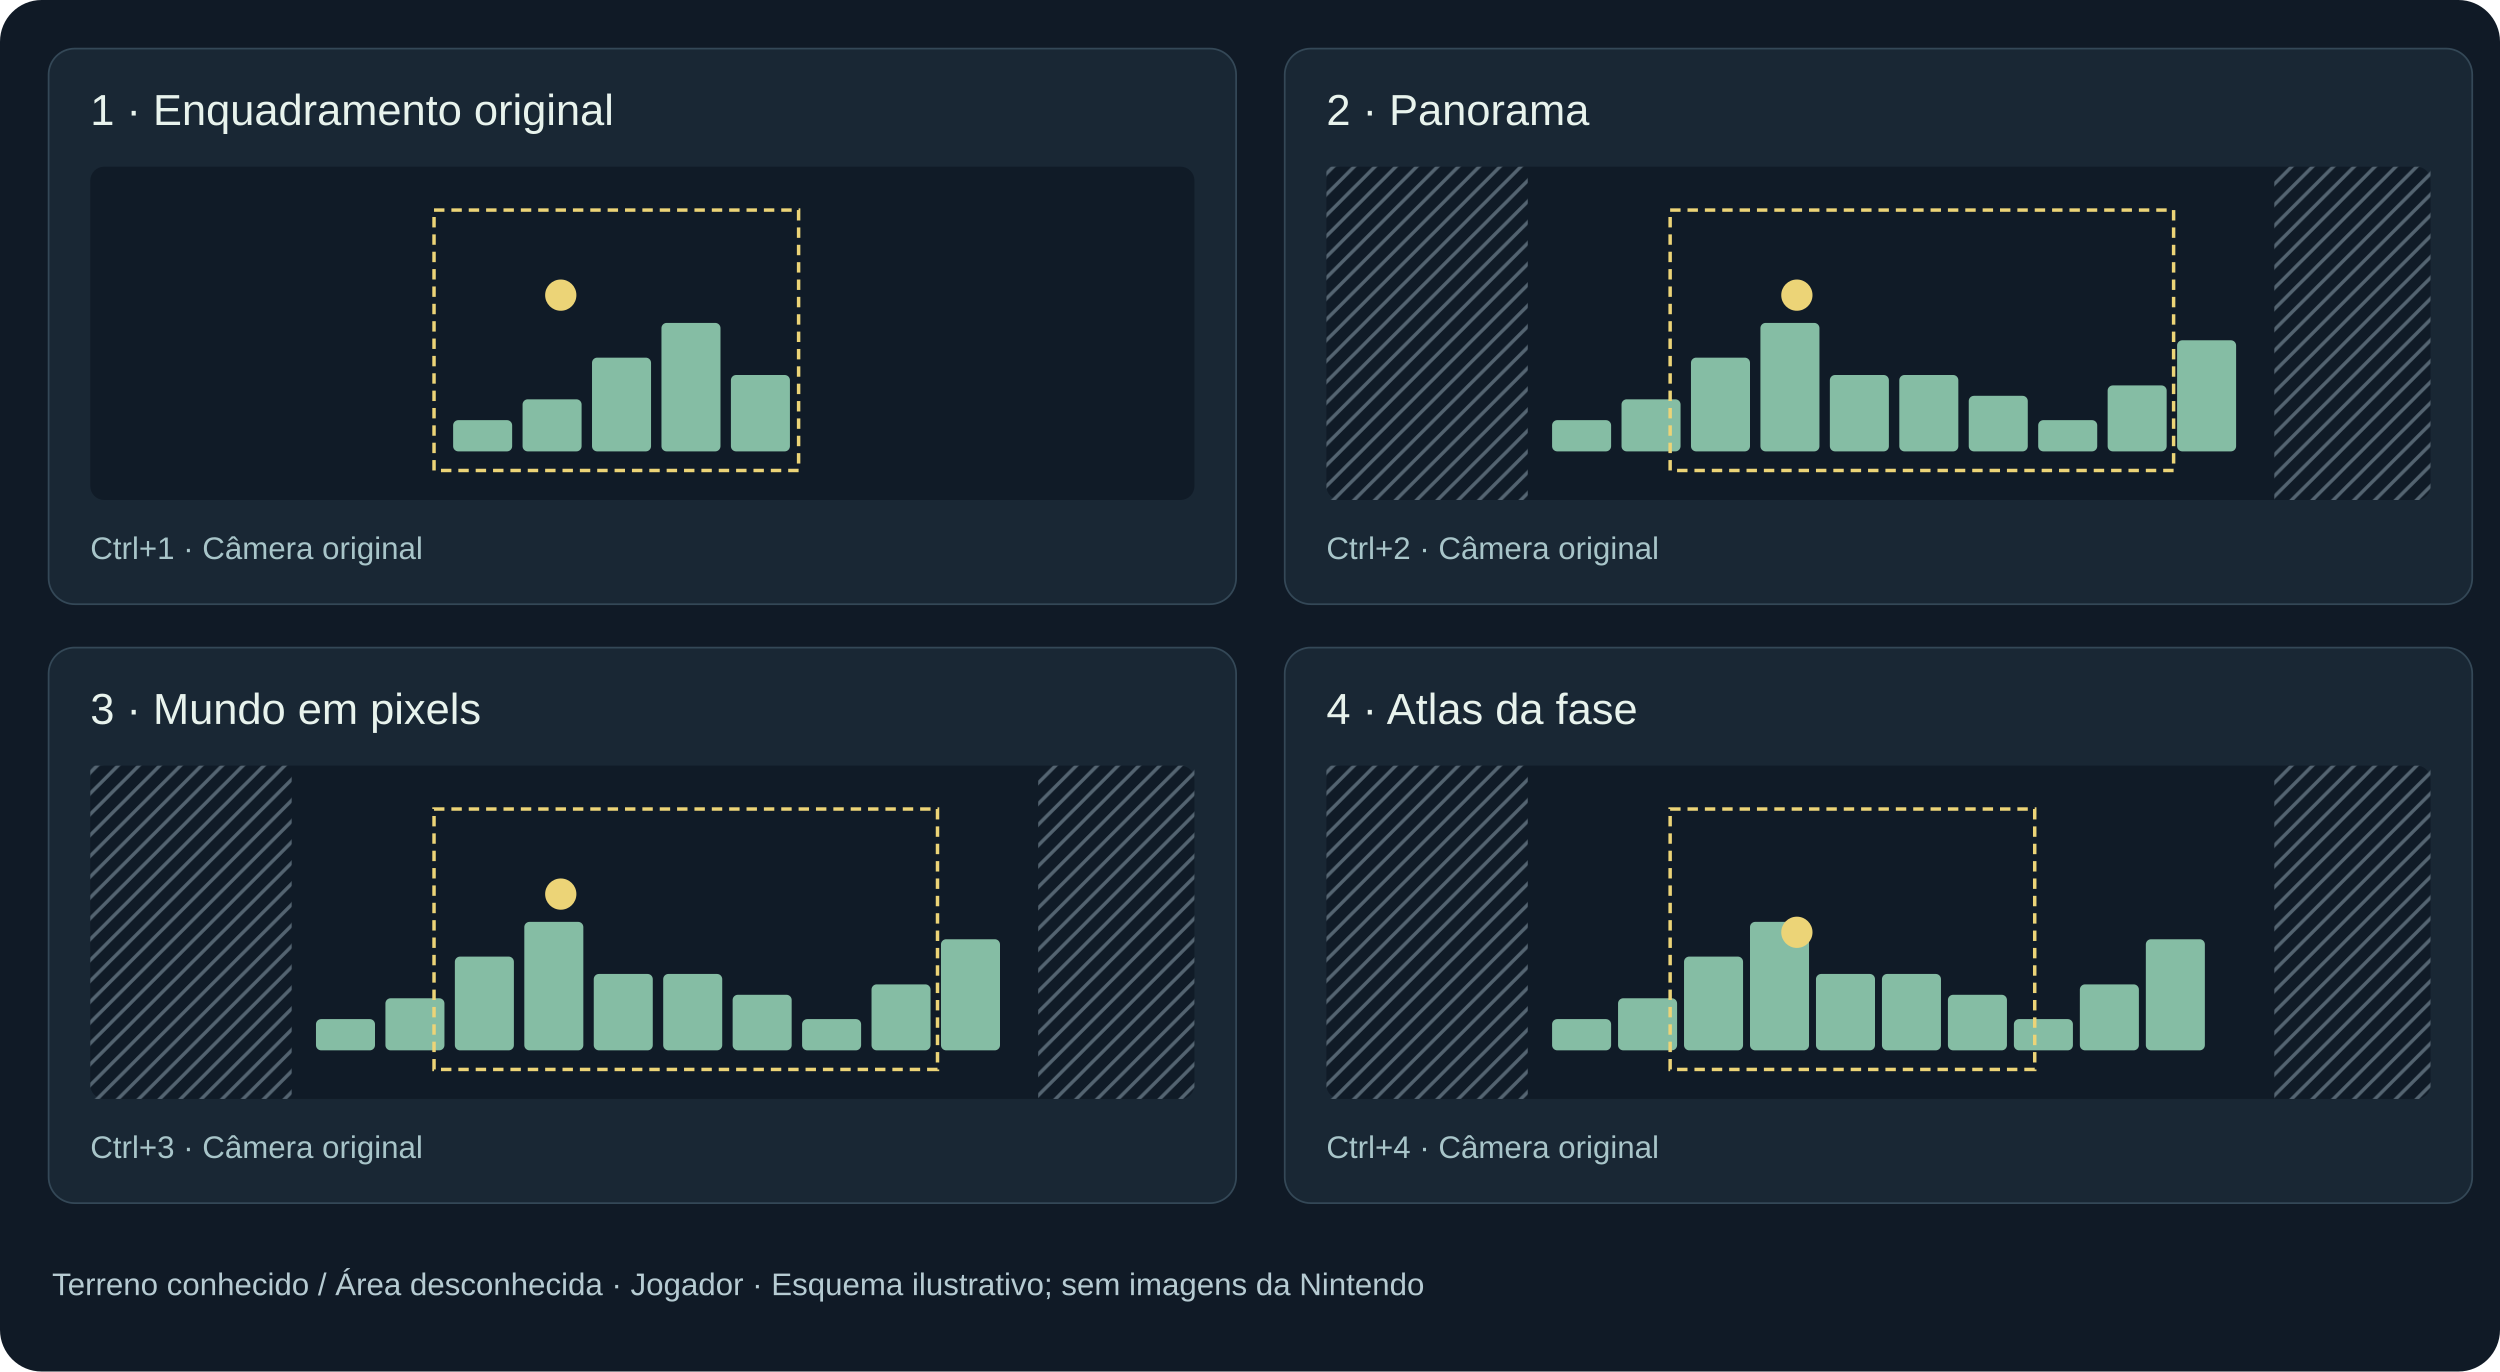
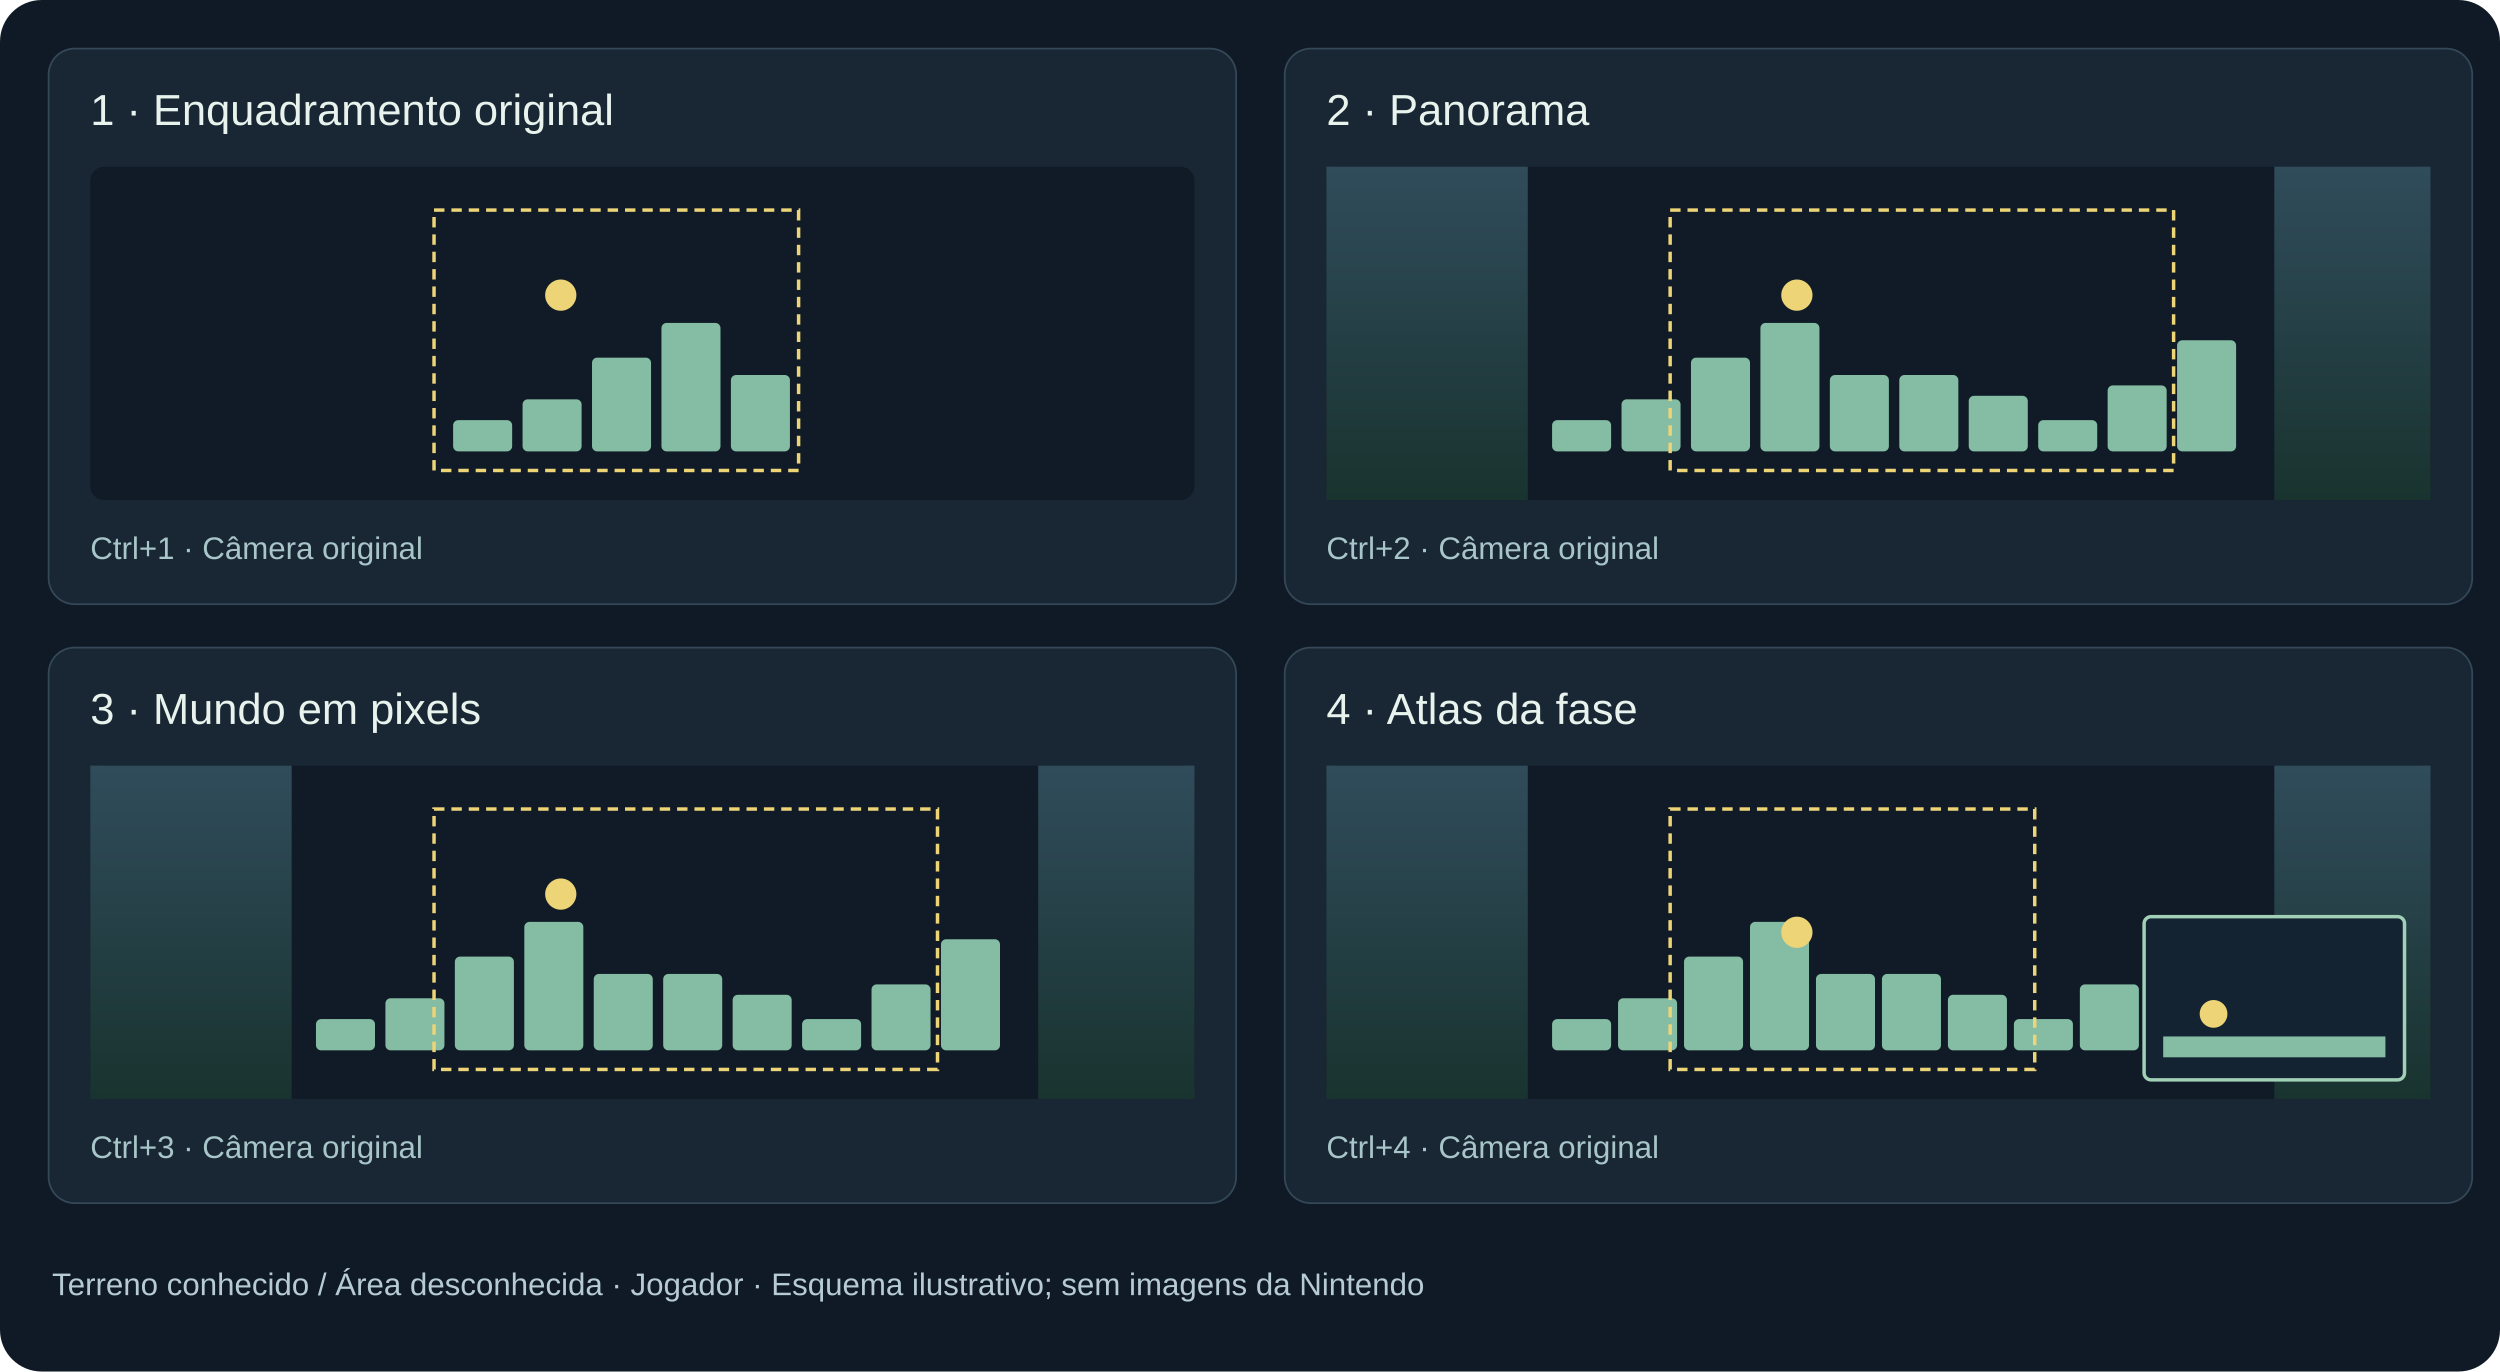
<svg xmlns="http://www.w3.org/2000/svg" width="1440" height="790" viewBox="0 0 1440 790" role="img">
  <defs>
-     <pattern id="unknown" width="12" height="12" patternUnits="userSpaceOnUse">
-       <path d="M-3 3L3-3M0 12L12 0M9 15L15 9" stroke="#536370" stroke-width="2" />
-     </pattern>
+     <linearGradient id="unknown" x2="0" y2="1">
+       <stop stop-color="#304c5b" />
+       <stop offset="1" stop-color="#19332f" />
+     </linearGradient>
  </defs>
  <rect width="1440" height="790" rx="24" fill="#101a26" />
  <g font-family="system-ui,Arial,sans-serif">
    <g transform="translate(28,28)">
      <rect width="684" height="320" rx="15" fill="#192734" stroke="#344857" />
      <text x="24" y="44" fill="#e8f3ed" font-size="25">1 · Enquadramento original</text>
      <rect x="24" y="68" width="636" height="192" rx="8" fill="#101b27" />
      <rect x="233" y="214" width="34" height="18" rx="3" fill="#85bda4" />
      <rect x="273" y="202" width="34" height="30" rx="3" fill="#85bda4" />
      <rect x="313" y="178" width="34" height="54" rx="3" fill="#85bda4" />
      <rect x="353" y="158" width="34" height="74" rx="3" fill="#85bda4" />
      <rect x="393" y="188" width="34" height="44" rx="3" fill="#85bda4" />
      <rect x="222" y="93" width="210" height="150" fill="none" stroke="#ecd477" stroke-width="2" stroke-dasharray="6 4" />
      <circle cx="295" cy="142" r="9" fill="#ecd477" />
      <text x="24" y="294" fill="#a8c5c9" font-size="18">Ctrl+1 · Câmera original</text>
    </g>
    <g transform="translate(740,28)">
      <rect width="684" height="320" rx="15" fill="#192734" stroke="#344857" />
      <text x="24" y="44" fill="#e8f3ed" font-size="25">2 · Panorama</text>
      <rect x="24" y="68" width="636" height="192" rx="8" fill="#101b27" />
      <rect x="24" y="68" width="116" height="192" fill="url(#unknown)" />
      <rect x="570" y="68" width="90" height="192" fill="url(#unknown)" />
      <rect x="154" y="214" width="34" height="18" rx="3" fill="#85bda4" />
      <rect x="194" y="202" width="34" height="30" rx="3" fill="#85bda4" />
      <rect x="234" y="178" width="34" height="54" rx="3" fill="#85bda4" />
      <rect x="274" y="158" width="34" height="74" rx="3" fill="#85bda4" />
      <rect x="314" y="188" width="34" height="44" rx="3" fill="#85bda4" />
      <rect x="354" y="188" width="34" height="44" rx="3" fill="#85bda4" />
      <rect x="394" y="200" width="34" height="32" rx="3" fill="#85bda4" />
      <rect x="434" y="214" width="34" height="18" rx="3" fill="#85bda4" />
      <rect x="474" y="194" width="34" height="38" rx="3" fill="#85bda4" />
      <rect x="514" y="168" width="34" height="64" rx="3" fill="#85bda4" />
      <rect x="222" y="93" width="290" height="150" fill="none" stroke="#ecd477" stroke-width="2" stroke-dasharray="6 4" />
      <circle cx="295" cy="142" r="9" fill="#ecd477" />
      <text x="24" y="294" fill="#a8c5c9" font-size="18">Ctrl+2 · Câmera original</text>
    </g>
    <g transform="translate(28,373)">
      <rect width="684" height="320" rx="15" fill="#192734" stroke="#344857" />
      <text x="24" y="44" fill="#e8f3ed" font-size="25">3 · Mundo em pixels</text>
      <rect x="24" y="68" width="636" height="192" rx="8" fill="#101b27" />
      <rect x="24" y="68" width="116" height="192" fill="url(#unknown)" />
      <rect x="570" y="68" width="90" height="192" fill="url(#unknown)" />
      <rect x="154" y="214" width="34" height="18" rx="3" fill="#85bda4" />
      <rect x="194" y="202" width="34" height="30" rx="3" fill="#85bda4" />
      <rect x="234" y="178" width="34" height="54" rx="3" fill="#85bda4" />
      <rect x="274" y="158" width="34" height="74" rx="3" fill="#85bda4" />
      <rect x="314" y="188" width="34" height="44" rx="3" fill="#85bda4" />
      <rect x="354" y="188" width="34" height="44" rx="3" fill="#85bda4" />
      <rect x="394" y="200" width="34" height="32" rx="3" fill="#85bda4" />
      <rect x="434" y="214" width="34" height="18" rx="3" fill="#85bda4" />
      <rect x="474" y="194" width="34" height="38" rx="3" fill="#85bda4" />
      <rect x="514" y="168" width="34" height="64" rx="3" fill="#85bda4" />
      <rect x="222" y="93" width="290" height="150" fill="none" stroke="#ecd477" stroke-width="2" stroke-dasharray="6 4" />
      <circle cx="295" cy="142" r="9" fill="#ecd477" />
      <text x="24" y="294" fill="#a8c5c9" font-size="18">Ctrl+3 · Câmera original</text>
    </g>
    <g transform="translate(740,373)">
      <rect width="684" height="320" rx="15" fill="#192734" stroke="#344857" />
      <text x="24" y="44" fill="#e8f3ed" font-size="25">4 · Atlas da fase</text>
      <rect x="24" y="68" width="636" height="192" rx="8" fill="#101b27" />
      <rect x="24" y="68" width="116" height="192" fill="url(#unknown)" />
      <rect x="570" y="68" width="90" height="192" fill="url(#unknown)" />
      <rect x="154" y="214" width="34" height="18" rx="3" fill="#85bda4" />
      <rect x="192" y="202" width="34" height="30" rx="3" fill="#85bda4" />
      <rect x="230" y="178" width="34" height="54" rx="3" fill="#85bda4" />
      <rect x="268" y="158" width="34" height="74" rx="3" fill="#85bda4" />
      <rect x="306" y="188" width="34" height="44" rx="3" fill="#85bda4" />
      <rect x="344" y="188" width="34" height="44" rx="3" fill="#85bda4" />
      <rect x="382" y="200" width="34" height="32" rx="3" fill="#85bda4" />
      <rect x="420" y="214" width="34" height="18" rx="3" fill="#85bda4" />
      <rect x="458" y="194" width="34" height="38" rx="3" fill="#85bda4" />
      <rect x="496" y="168" width="34" height="64" rx="3" fill="#85bda4" />
      <rect x="222" y="93" width="210" height="150" fill="none" stroke="#ecd477" stroke-width="2" stroke-dasharray="6 4" />
      <circle cx="295" cy="164" r="9" fill="#ecd477" />
+       <rect x="495" y="155" width="150" height="94" rx="4" fill="#142332" stroke="#a0d1b6" stroke-width="2" />
+       <rect x="506" y="224" width="128" height="12" fill="#85bda4" />
+       <circle cx="535" cy="211" r="8" fill="#ecd477" />
      <text x="24" y="294" fill="#a8c5c9" font-size="18">Ctrl+4 · Câmera original</text>
    </g>
    <text x="30" y="746" fill="#b6cbd2" font-size="18">Terreno conhecido / Área desconhecida · Jogador · Esquema ilustrativo; sem imagens da Nintendo</text>
  </g>
</svg>
